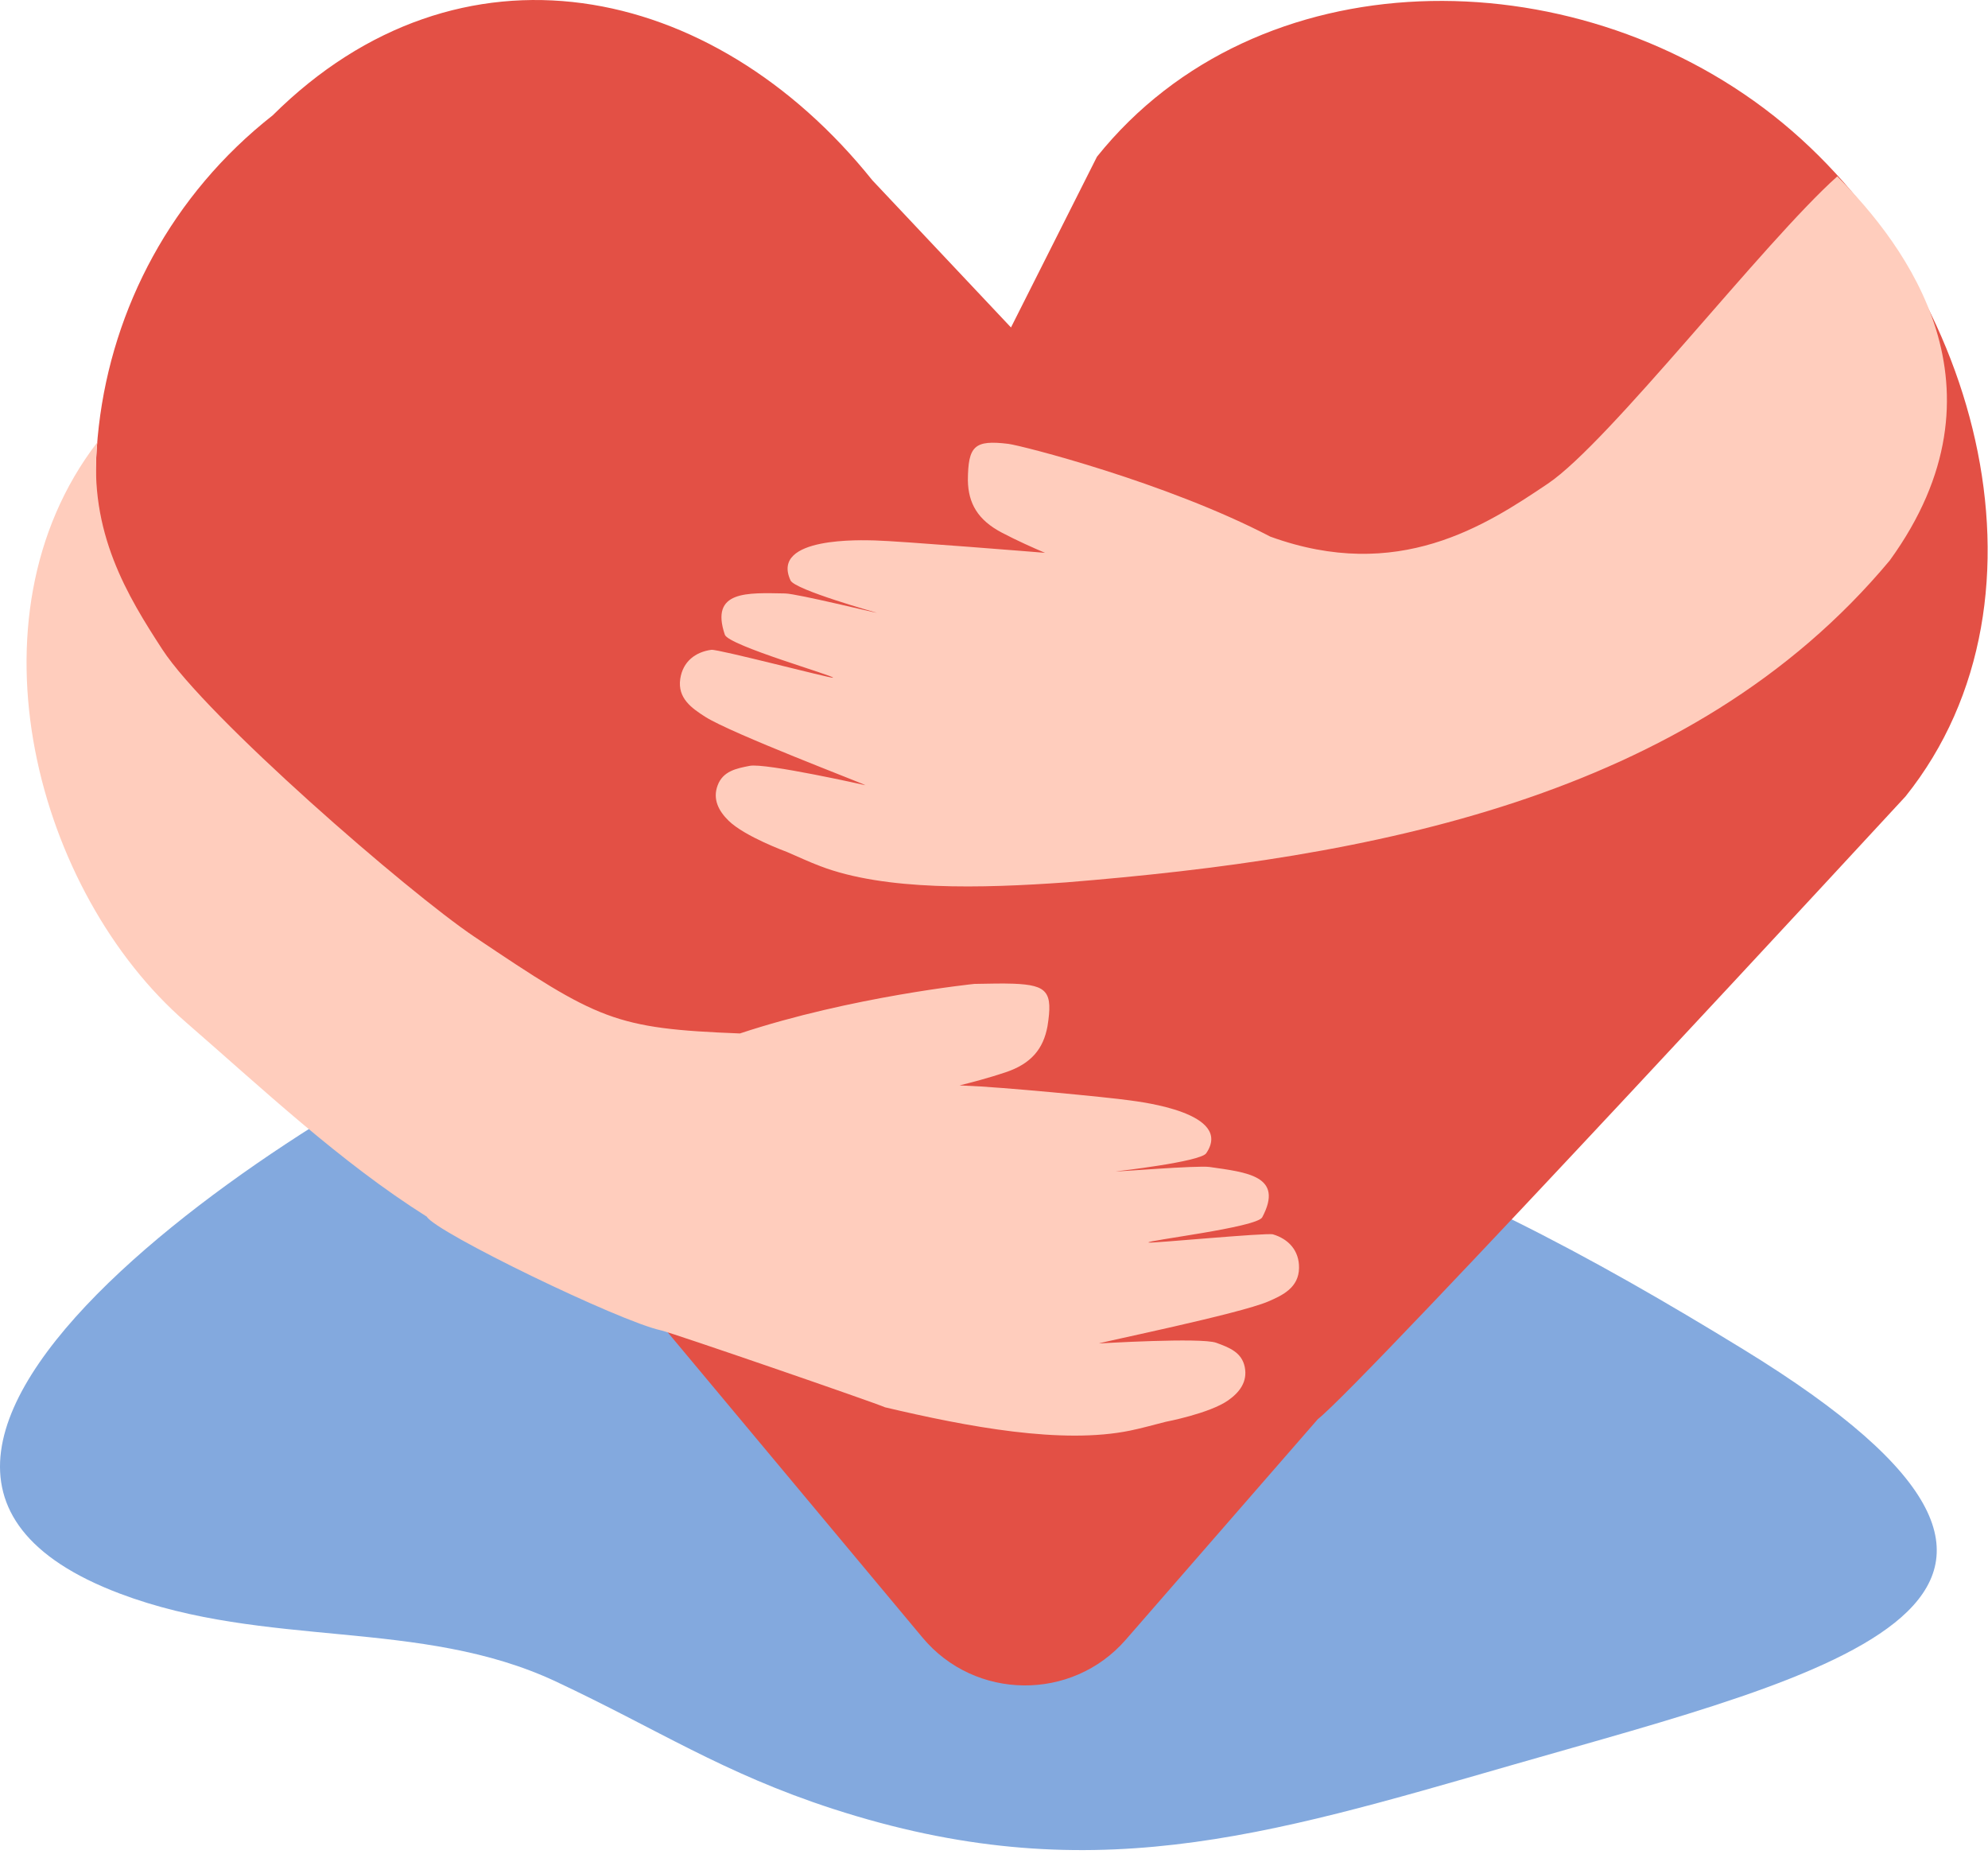
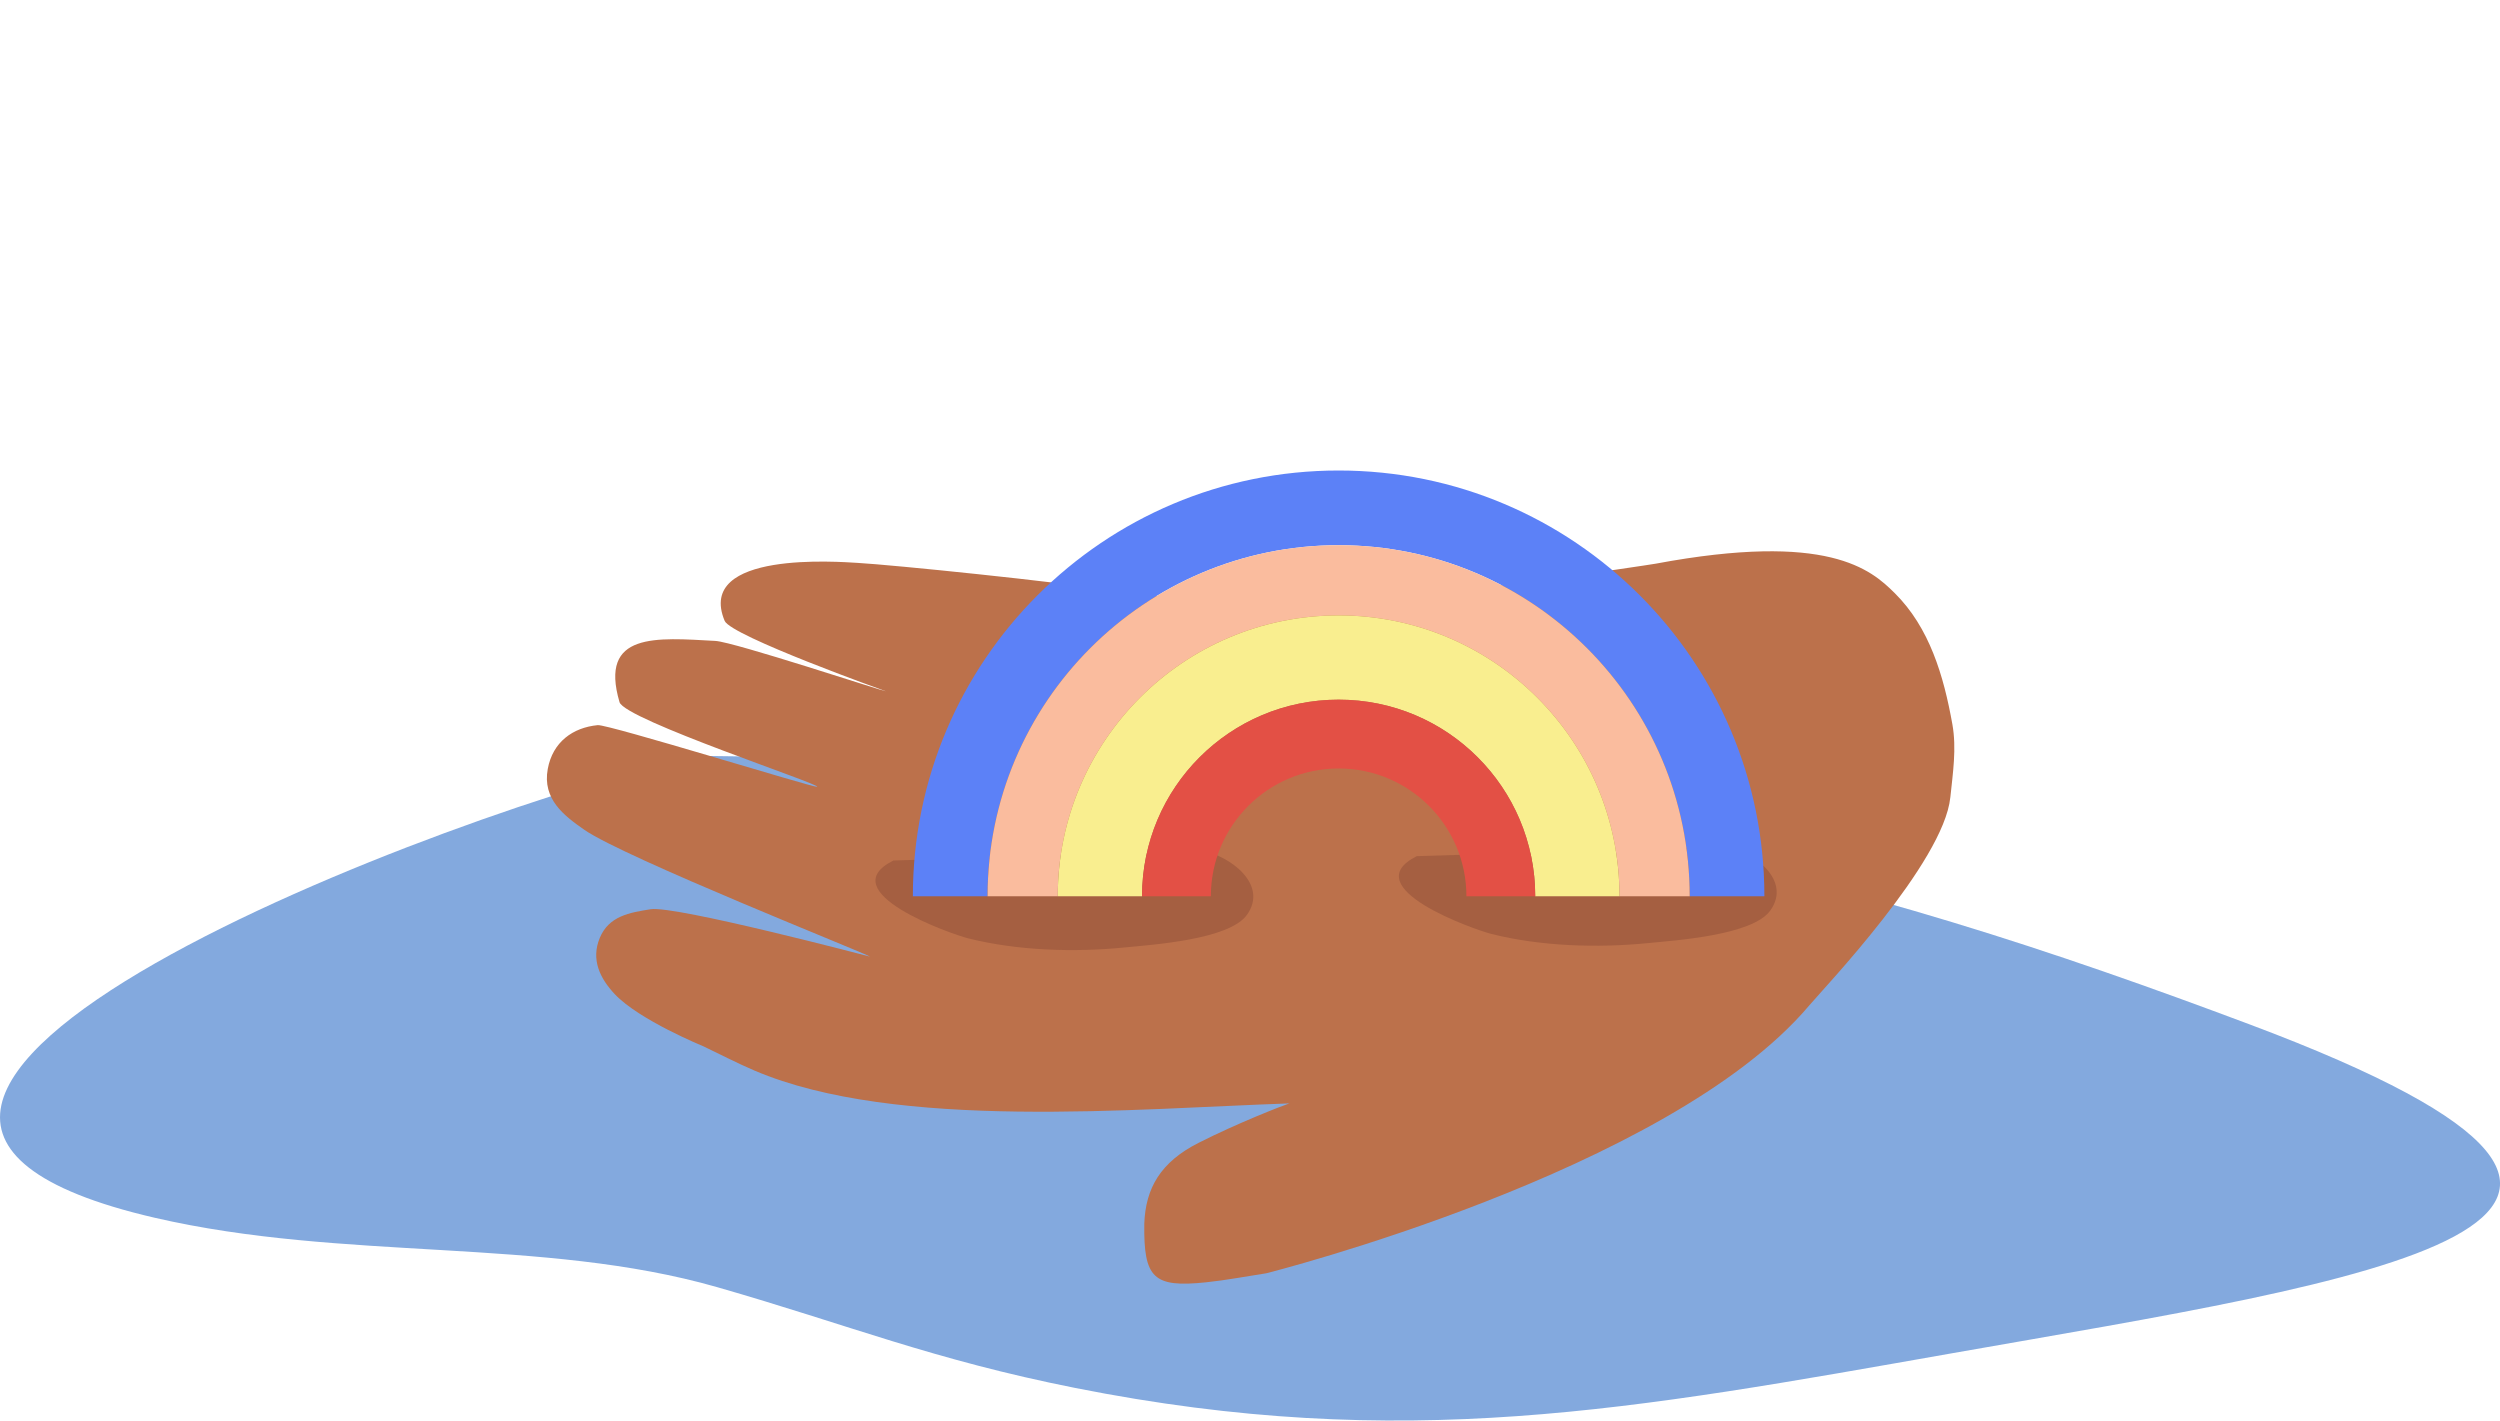
- <svg xmlns="http://www.w3.org/2000/svg" width="167" height="156" viewBox="0 0 167 156" fill="none">
-   <g id="Group 318">
-     <g id="Group 317">
-       <path id="Vector" d="M45.341 84.769C30.027 90.036 -21.549 121.901 10.068 133.839C22.383 138.489 35.297 135.884 46.676 141.214C55.232 145.222 60.705 148.915 69.987 151.923C91.327 158.839 106.212 154.221 127.132 148.205C153.799 140.536 180.957 134.465 146.416 113.308C121.171 97.843 95.829 85.683 45.339 84.769H45.341Z" fill="#83A9DE" />
-       <path id="Vector_2" d="M148.949 9.686C131.966 -3.659 105.63 -3.653 92.15 13.162L84.927 27.502L73.285 15.145C59.806 -1.671 38.591 -5.89 22.908 9.686C5.926 23.03 3.06 47.706 16.539 64.519L77.498 137.537C81.905 142.817 90.051 142.901 94.569 137.713L110.703 119.187C114.633 116.1 160.066 66.894 160.066 66.894C173.546 50.082 165.932 23.032 148.949 9.686Z" fill="#E35045" />
-       <path id="Vector_3" d="M154.337 14.816C148.157 20.337 135.191 37.142 130.035 40.614C124.798 44.142 117.438 48.963 106.708 45.067C97.96 40.504 85.789 37.41 84.703 37.277C81.86 36.933 81.322 37.434 81.305 40.345C81.339 42.277 82.141 43.672 84.15 44.729C85.41 45.392 86.806 46.016 87.787 46.43C87.625 46.413 75.304 45.422 73.472 45.388C72.519 45.371 64.681 45.031 66.409 48.75C66.779 49.546 73.67 51.467 73.67 51.467C73.589 51.492 66.952 49.858 65.948 49.841C62.772 49.786 59.63 49.572 60.889 53.305C61.2 54.228 70.284 56.809 69.971 56.921C69.797 56.983 60.306 54.502 59.757 54.575C58.414 54.755 57.359 55.565 57.144 57.016C56.904 58.637 58.11 59.48 59.238 60.199C61.457 61.611 72.491 65.791 72.701 65.948C72.701 65.948 64.305 64.061 62.981 64.319C61.849 64.539 60.736 64.76 60.287 65.953C59.844 67.13 60.378 68.118 61.208 68.93C62.574 70.267 66.1 71.549 66.1 71.549C67.035 71.95 67.958 72.385 68.909 72.746C74.383 74.828 82.411 74.614 89.562 74.106C114.833 72.055 141.954 67.195 158.746 47.071C169.247 32.58 160.095 20.602 154.337 14.812V14.816Z" fill="#FFCDBD" />
-       <path id="Vector_4" d="M8.168 37.156C7.421 44.715 10.757 50.112 13.63 54.533C17.32 60.211 34.25 74.911 39.859 78.68C50.278 85.68 51.61 86.384 62.156 86.795C71.532 83.687 81.853 82.634 81.853 82.634C82.95 82.627 84.047 82.574 85.142 82.617C88.004 82.731 88.453 83.312 87.994 86.186C87.647 88.088 86.628 89.337 84.472 90.058C83.119 90.512 81.642 90.904 80.606 91.158C80.77 91.167 80.923 91.175 81.061 91.18C83.98 91.278 93.09 92.155 94.903 92.415C95.846 92.549 103.637 93.466 101.326 96.858C100.832 97.585 93.718 98.382 93.718 98.382C93.795 98.42 100.61 97.865 101.604 98.009C104.749 98.461 107.882 98.75 106.033 102.235C105.577 103.096 96.189 104.194 96.48 104.355C96.64 104.445 106.413 103.509 106.943 103.67C108.239 104.06 109.148 105.029 109.124 106.497C109.095 108.137 107.769 108.774 106.539 109.304C104.119 110.345 92.55 112.709 92.316 112.831C92.316 112.831 100.91 112.309 102.174 112.775C103.256 113.172 104.317 113.568 104.566 114.818C104.811 116.05 104.122 116.939 103.173 117.608C101.608 118.71 97.919 119.412 97.919 119.412C96.931 119.659 95.95 119.941 94.952 120.146C89.209 121.328 81.321 119.836 74.347 118.193C73.509 117.81 56.37 111.906 55.534 111.732C52.035 110.978 36.58 103.481 35.855 102.183C28.572 97.598 21.94 91.339 15.609 85.845C3.124 75.007 -3.2 51.974 8.168 37.156Z" fill="#FFCDBD" />
-     </g>
-   </g>
+ <svg xmlns="http://www.w3.org/2000/svg" id="Ebene_1" viewBox="0 0 992.13 563.76">
+   <defs>
+     <style>.cls-1{fill:#fabc9e;}.cls-1,.cls-2,.cls-3,.cls-4,.cls-5,.cls-6,.cls-7{stroke-width:0px;}.cls-2{fill:#f9ee8f;}.cls-3{fill:#5c81f7;}.cls-4{fill:#83a9de;}.cls-5{fill:#e35045;}.cls-6{fill:#a55f41;}.cls-7{fill:#bc714b;}</style>
+   </defs>
+   <path class="cls-4" d="m276.49,299.95c-93.38,19.68-407.89,138.72-215.09,183.32,75.1,17.37,153.84,7.64,223.24,27.55,52.17,14.97,85.54,28.77,142.15,40.01,130.14,25.84,220.9,8.58,348.48-13.89,162.61-28.65,328.23-51.33,117.6-130.37-153.95-57.77-308.48-103.2-616.37-106.62Z" />
+   <path class="cls-7" d="m773.99,316.49c1-9.72,2.53-19.41.82-29.02-3.45-19.34-9.1-38.44-22.92-52.13-9.44-9.35-26.41-24.42-94.85-11.64-.38.13-107.01,16.54-147.91,16.28-5-.03-50.26-2.7-67.42-5.55-21.14-3.51-87.98-10.31-101.41-11.05-6.99-.39-64.39-5-52.72,23.01,2.5,6,64,27.95,64,27.95-.61.15-60.31-19.59-67.67-19.99-23.29-1.26-46.27-3.69-38.05,24.31,2.03,6.92,80.72,32.84,78.39,33.58-1.29.41-82.99-24.87-87.04-24.47-9.9.97-17.86,6.69-19.83,17.39-2.2,11.95,6.41,18.51,14.5,24.14,15.9,11.06,111.88,49.12,113.38,50.34,0,0-77.26-20.36-87.04-18.81-8.37,1.33-16.58,2.67-20.2,11.39-3.57,8.6.08,16.06,5.94,22.3,9.65,10.28,35.18,20.71,35.18,20.71,6.75,3.22,13.4,6.69,20.28,9.63,56.27,24.02,151.64,15.04,212.27,13.03-2.43.77-20.61,7.81-36.11,15.69-14.9,7.57-20.97,17.81-21.47,32.12-.27,21.57,3.62,25.37,24.52,23.19,7.99-.83,15.91-2.37,23.86-3.58,0,0,159.48-40.13,215.38-106.15,6.05-7.14,53.48-56.98,56.11-82.67Z" />
+   <path class="cls-6" d="m354.55,341.5c-24.9,12.43,23.05,29.22,29.57,30.86,19.57,4.92,42.05,5.65,62.2,3.64,10.99-1.09,41.39-3.08,48.48-12.87,8.87-12.26-7.17-23.64-17.38-25.36l-122.87,3.72Z" />
+   <path class="cls-6" d="m562.26,339.77c-24.9,12.43,23.05,29.22,29.57,30.86,19.57,4.92,42.05,5.65,62.2,3.64,10.99-1.09,41.39-3.08,48.48-12.87,8.87-12.26-7.17-23.64-17.38-25.36l-122.87,3.72Z" />
+   <path class="cls-3" d="m531.24,216.36c76.95,0,139.32,62.38,139.32,139.32h29.64c0-93.32-75.65-168.96-168.97-168.96s-168.96,75.65-168.96,168.96h29.64c0-76.95,62.38-139.32,139.32-139.32Z" />
+   <path class="cls-1" d="m531.24,216.36c-76.95,0-139.32,62.38-139.32,139.32h27.86c0-61.56,49.9-111.46,111.46-111.46s111.46,49.9,111.46,111.46h27.86c0-76.95-62.38-139.32-139.32-139.32Z" />
+   <path class="cls-2" d="m531.24,277.66c43.09,0,78.02,34.93,78.02,78.02h33.44c0-61.56-49.9-111.46-111.46-111.46s-111.46,49.9-111.46,111.46h33.44c0-43.09,34.93-78.02,78.02-78.02Z" />
+   <path class="cls-5" d="m531.24,277.66c-43.09,0-78.02,34.93-78.02,78.02h27.31c0-28.01,22.71-50.71,50.71-50.71s50.71,22.71,50.71,50.71h27.31c0-43.09-34.93-78.02-78.02-78.02Z" />
</svg>
